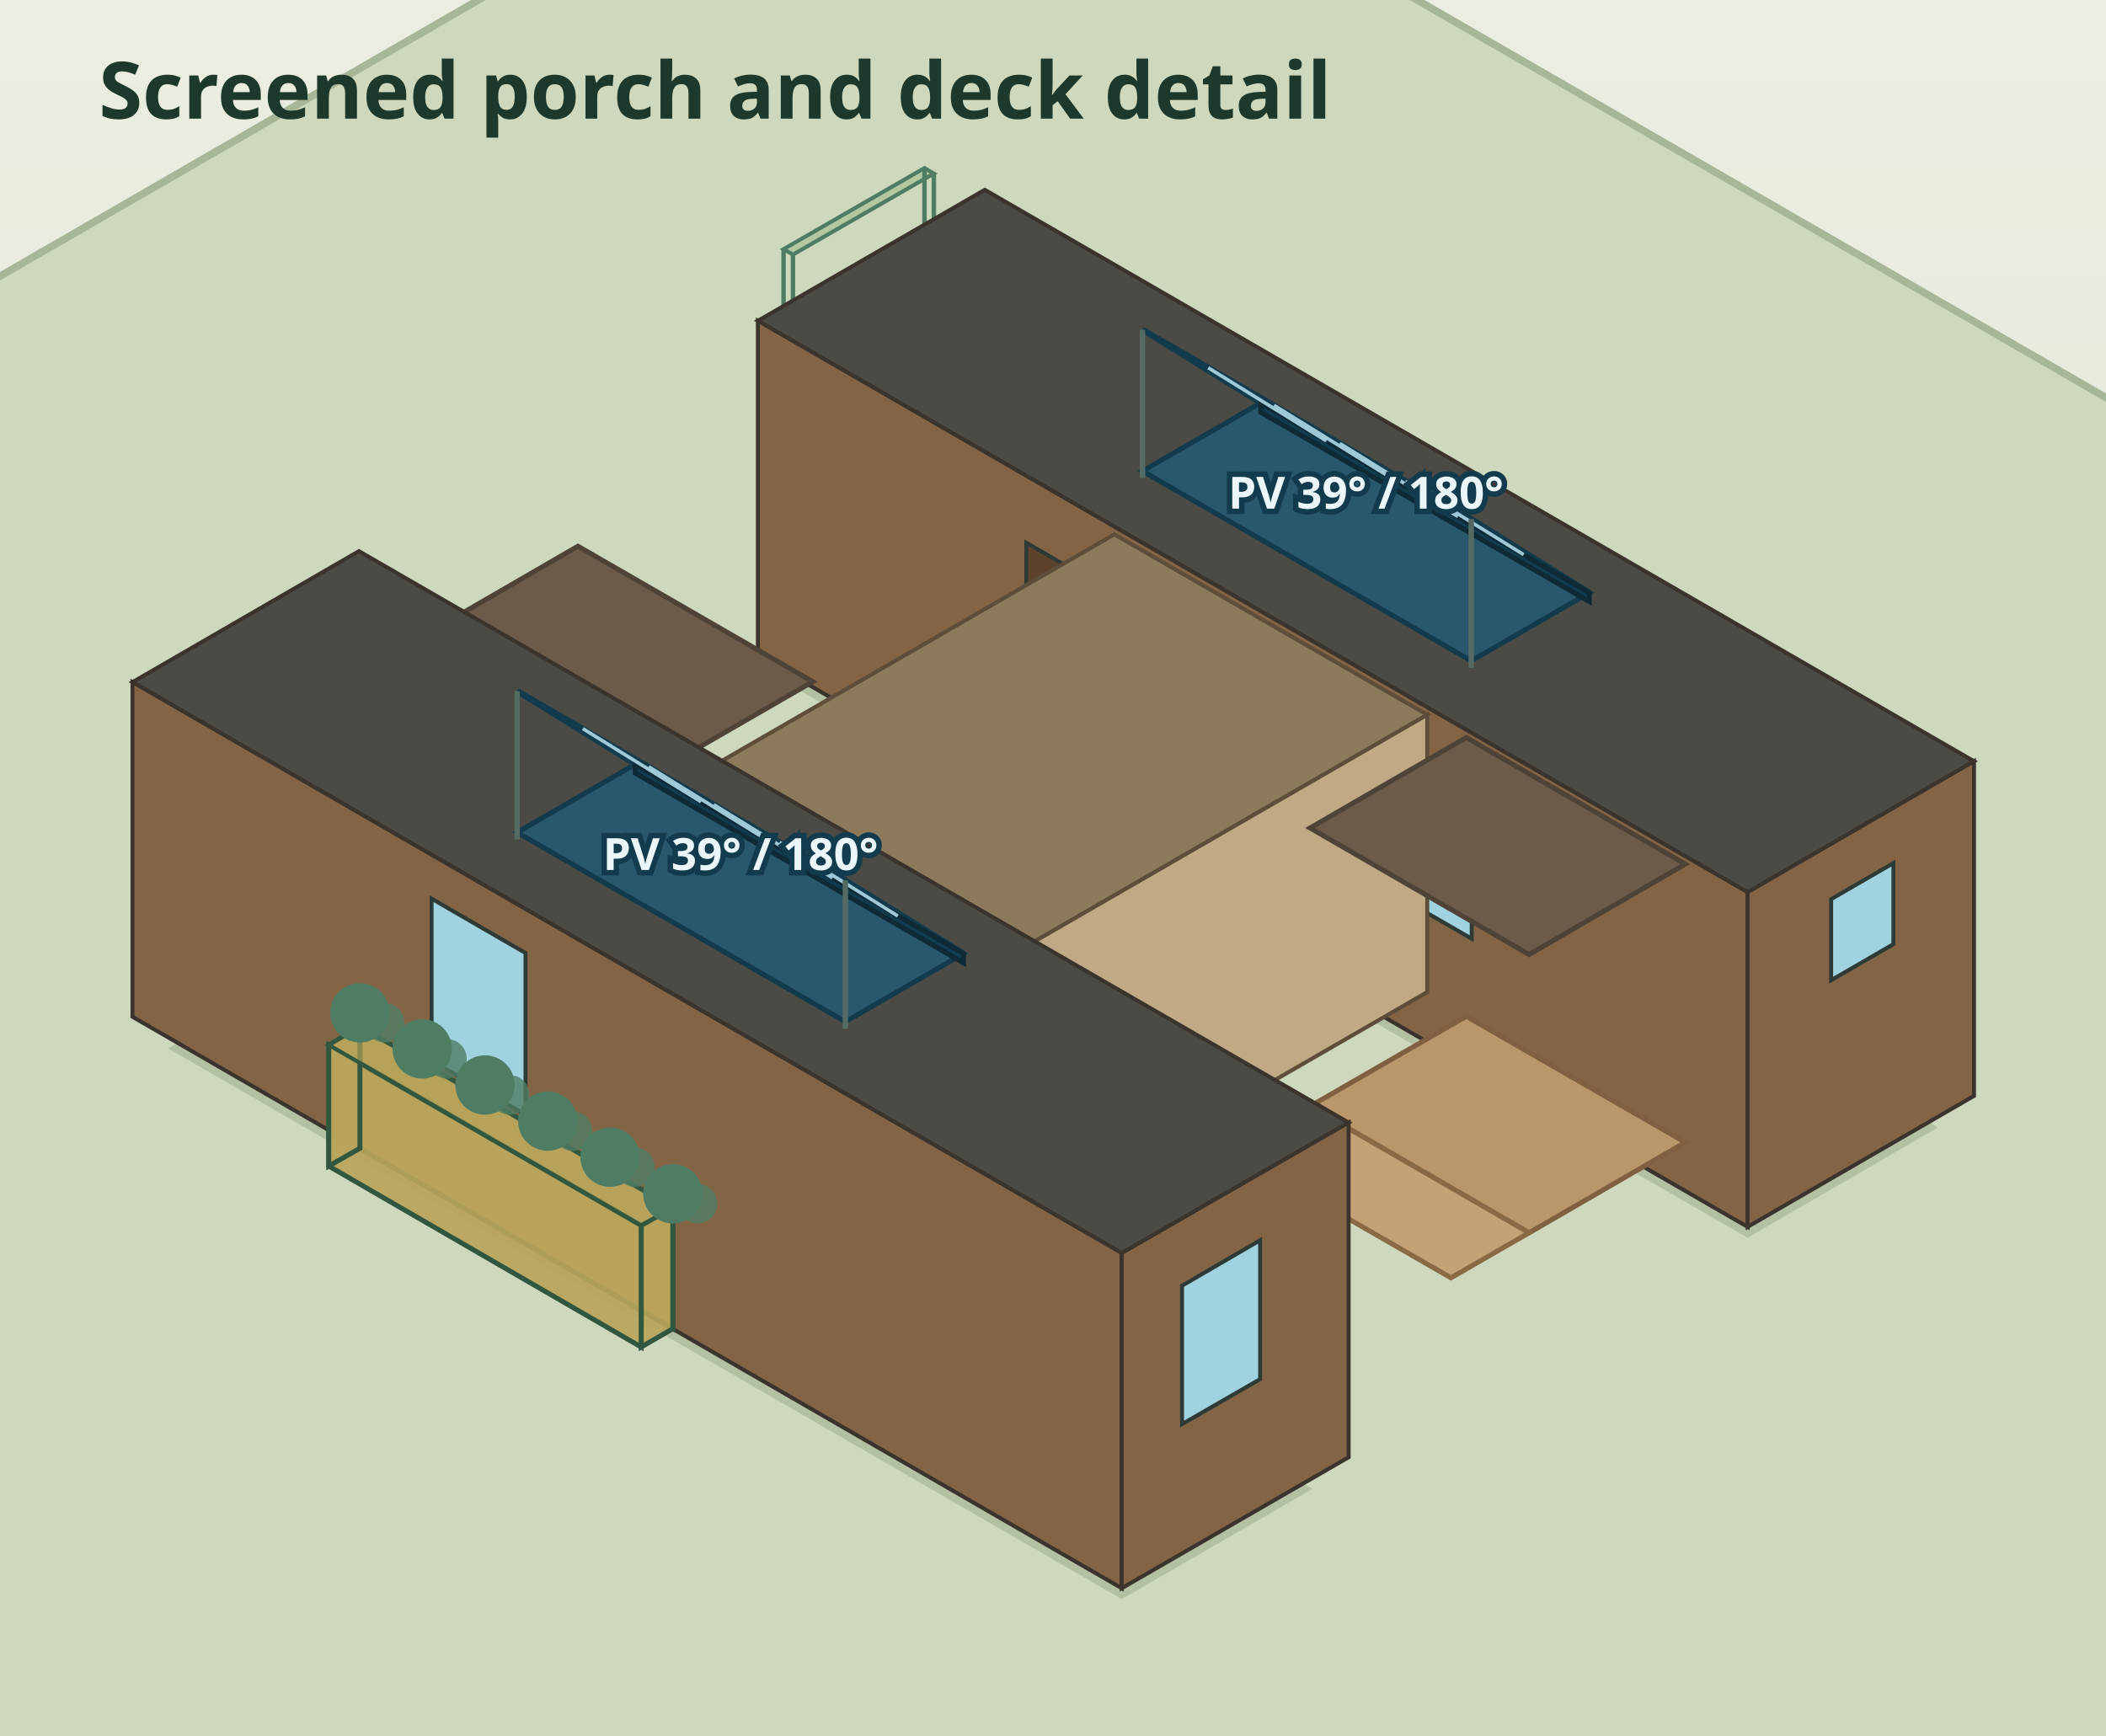
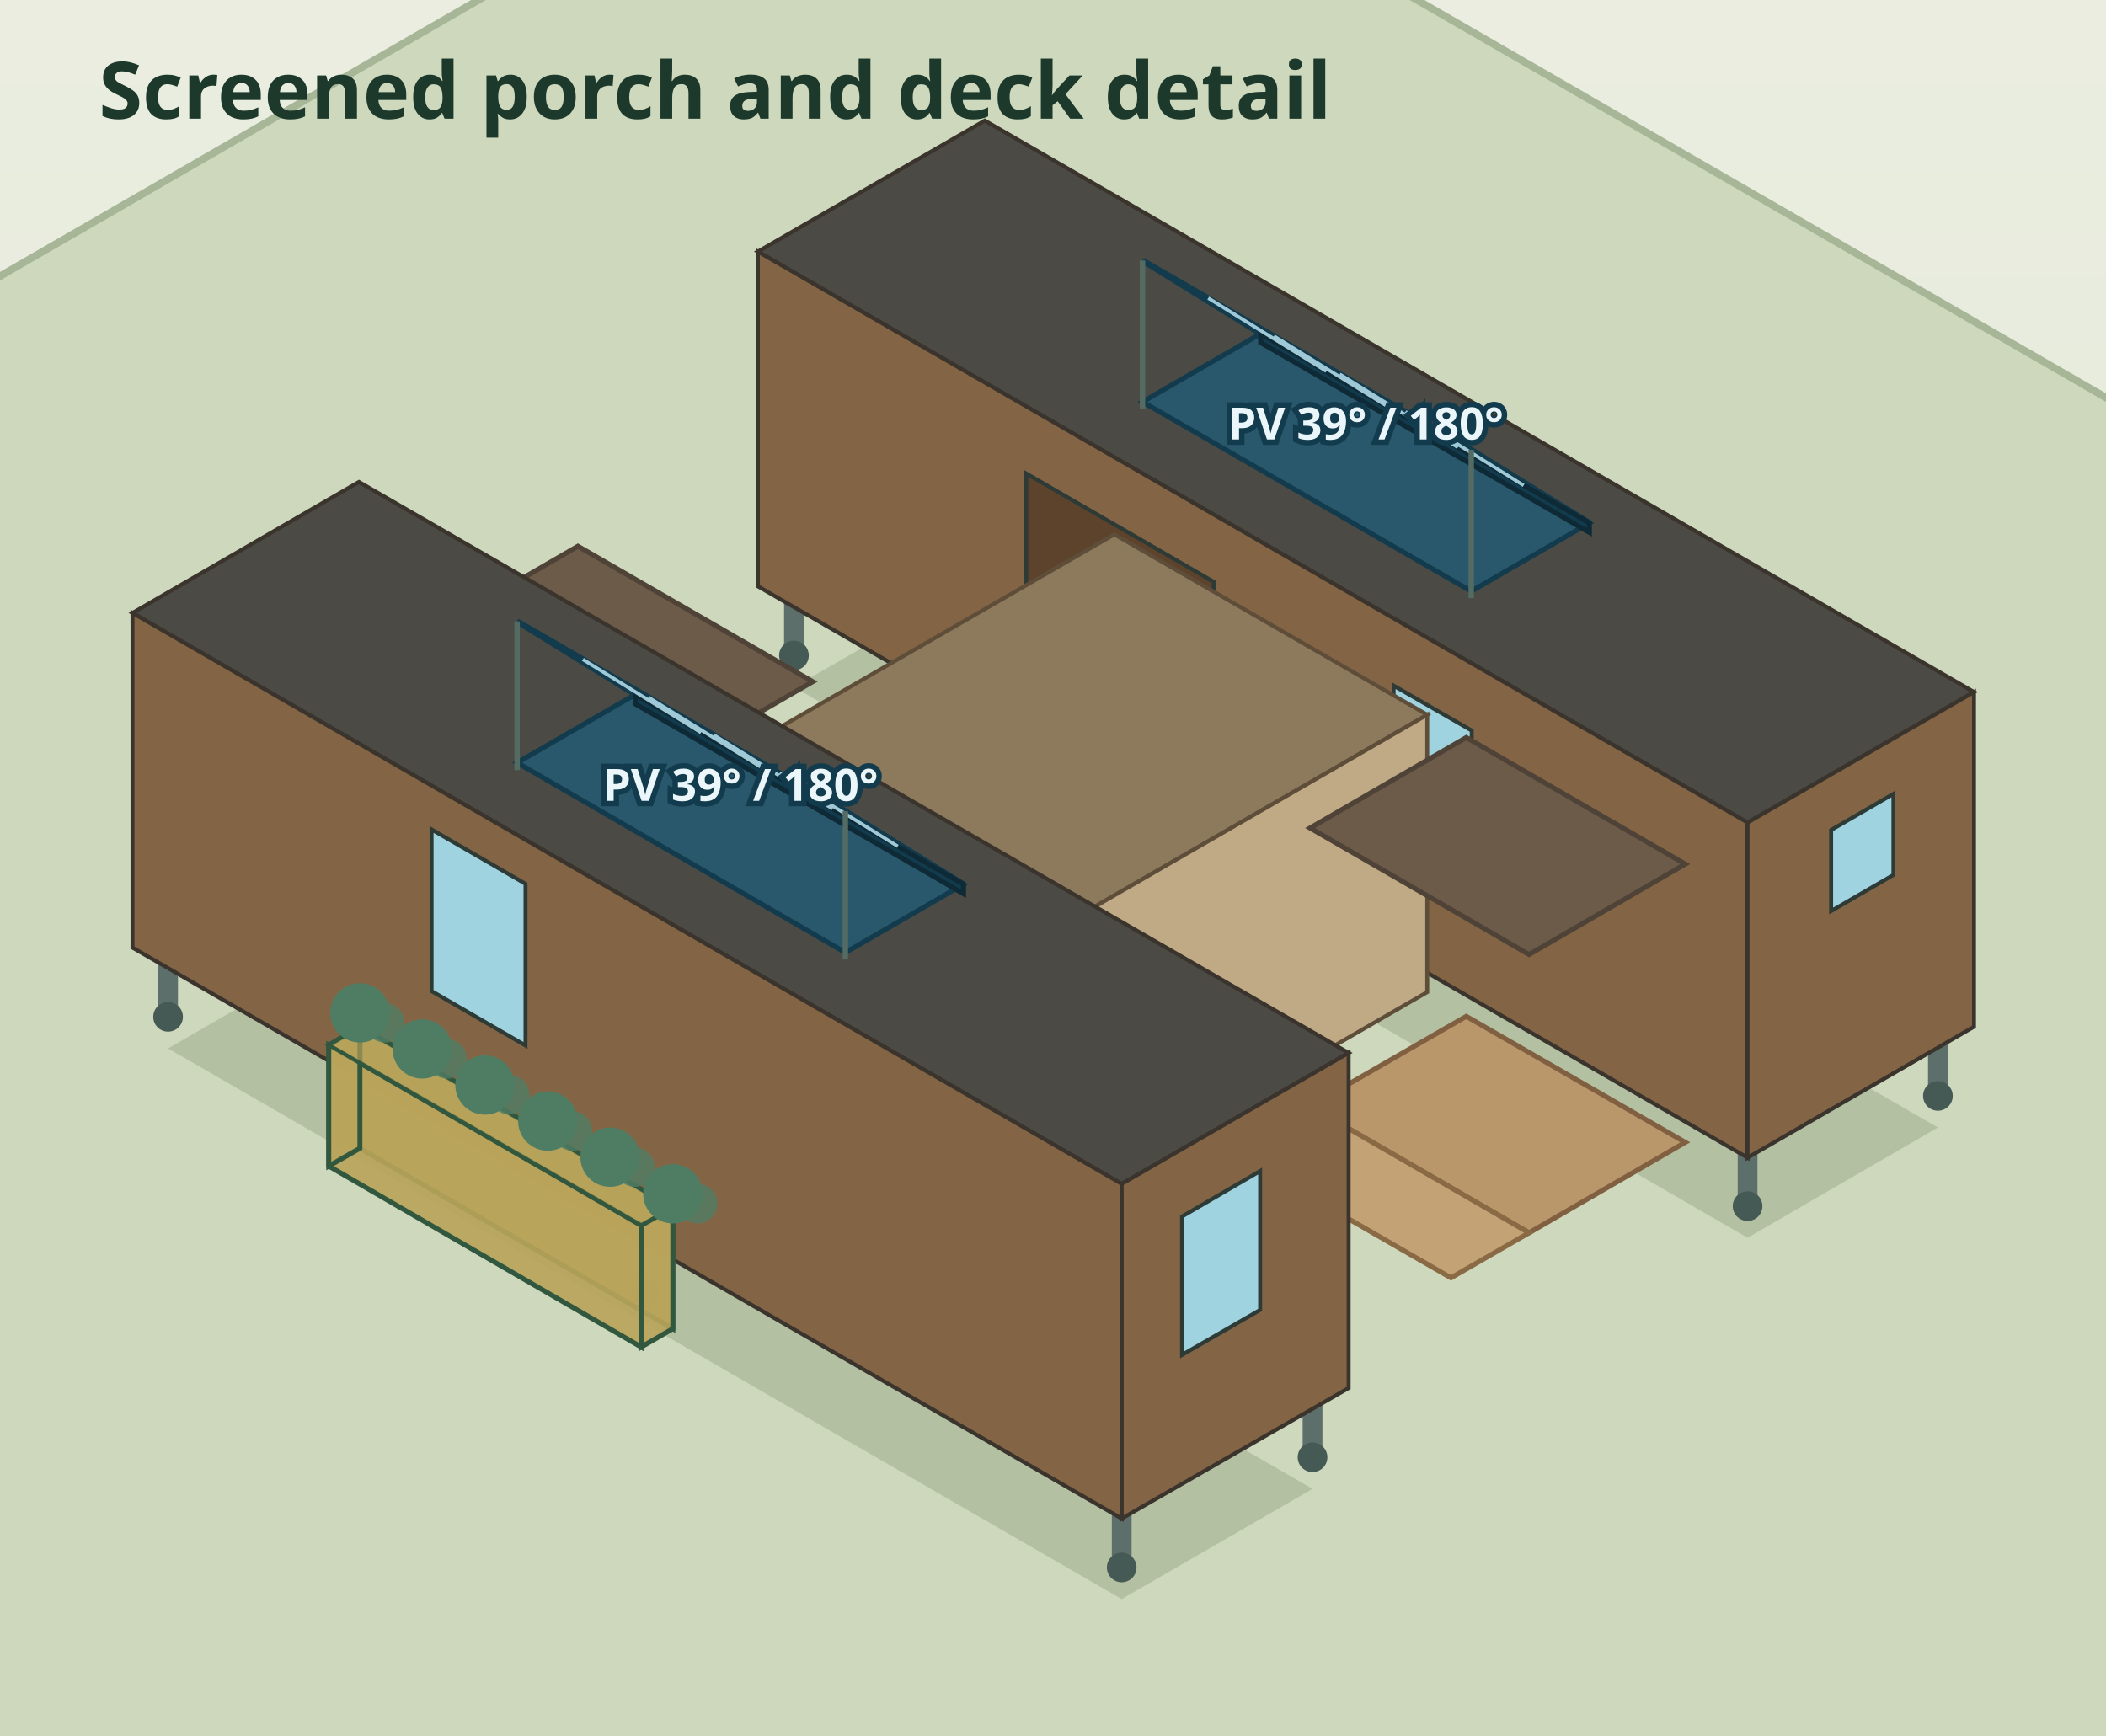
<svg xmlns="http://www.w3.org/2000/svg" viewBox="318.2 158.1 426 351.1" role="img" aria-labelledby="concept-forest-courtyard-porch-t concept-forest-courtyard-porch-d">
  <defs>
    <linearGradient id="concept-forest-courtyard-porch-sky" x1="0" y1="0" x2="0" y2="1">
      <stop offset="0" stop-color="#eef0e4" />
      <stop offset="1" stop-color="#dce4d0" />
    </linearGradient>
  </defs>
  <rect width="1040" height="700" fill="url(#concept-forest-courtyard-porch-sky)" />
  <path d="M509.9 103.3L995 383.3L530.1 651.7L45 371.7Z" fill="#cdd8bc" stroke="#a8b698" stroke-width="1.5" />
  <path d="M505.2 259.9 507.1 261 478.6 277.4 476.7 276.3Z" fill="#9ab886" fill-opacity="0.3" stroke="#4f7d64" stroke-width="0.8" />
  <path d="M505.2 192.1 507.1 193.2 478.6 209.6 476.7 208.5Z" fill="#6f9d5b" fill-opacity="0.28" stroke="#4f7d64" stroke-width="0.8" />
  <path d="M505.2 259.9L505.2 192.1" stroke="#4f7d64" stroke-width="0.9" />
  <path d="M507.1 261L507.1 193.2" stroke="#4f7d64" stroke-width="0.9" />
  <path d="M478.6 277.4L478.6 209.6" stroke="#4f7d64" stroke-width="0.9" />
  <path d="M476.7 276.3L476.7 208.5" stroke="#4f7d64" stroke-width="0.9" />
  <path d="M517.4 274.9 710.2 386.2 671.7 408.5 478.8 297.1Z" fill="#9eae8d" fill-opacity="0.55" />
-   <path d="M517.4 196.5 717.5 312.1 671.7 338.6 471.5 223Z" fill="#4b4a44" stroke="#3a342d" stroke-width="0.8" />
-   <path d="M471.5 290.7 671.7 406.3 671.7 338.6 471.5 223Z" fill="#836546" stroke="#3a342d" stroke-width="0.8" />
-   <path d="M717.5 379.8 671.7 406.3 671.7 338.6 717.5 312.1Z" fill="#836546" stroke="#3a342d" stroke-width="0.8" />
-   <path d="M525.8 317 563.7 338.9 563.7 289.8 525.8 267.9Z" fill="#5d432c" stroke="#2d3a35" stroke-width="0.8" />
-   <path d="M600.1 338.9 615.9 348 615.9 320 600.1 310.8Z" fill="#9fd3e0" stroke="#2d3a35" stroke-width="0.8" />
-   <path d="M701.2 349.1 688.6 356.4 688.6 340 701.2 332.7Z" fill="#9fd3e0" stroke="#2d3a35" stroke-width="0.8" />
-   <path d="M639.7 278 573.2 239.6 549.3 253.4 615.8 291.8Z" fill="#245a73" fill-opacity="0.85" stroke="#123b4d" stroke-width="1" />
-   <path d="M639.7 278 573.2 239.6 549.3 224.8 615.8 263.1Z" fill="#2f6d88" fill-opacity="0.9" stroke="#123b4d" stroke-width="1.2" />
-   <path d="M639.7 278 573.2 239.6 573.2 241.5 639.7 279.8Z" fill="#123b4d" stroke="#0d2a36" stroke-width="1" />
-   <line x1="626.4" y1="270.3" x2="602.5" y2="255.5" stroke="#9fc9d6" stroke-width="0.7" />
-   <line x1="613.1" y1="262.6" x2="589.2" y2="247.8" stroke="#9fc9d6" stroke-width="0.7" />
-   <line x1="599.8" y1="254.9" x2="575.9" y2="240.1" stroke="#9fc9d6" stroke-width="0.7" />
-   <line x1="586.5" y1="247.3" x2="562.6" y2="232.5" stroke="#9fc9d6" stroke-width="0.7" />
-   <line x1="549.3" y1="254.8" x2="549.3" y2="224.8" stroke="#536b63" stroke-width="1.1" />
-   <line x1="615.8" y1="293.2" x2="615.8" y2="263.1" stroke="#536b63" stroke-width="1.1" />
-   <text x="594.5" y="261" text-anchor="middle" font-family="system-ui, sans-serif" font-size="9" font-weight="800" fill="#eaf6f9" stroke="#123b4d" stroke-width="2.2" paint-order="stroke">PV 39° / 180°</text>
+   <line x1="517.4" y1="268.5" x2="517.4" y2="254.4" stroke="#5d6f6a" stroke-width="4" />
+   <circle cx="517.4" cy="268.5" r="3" fill="#455955" />
+   <line x1="710.2" y1="379.8" x2="710.2" y2="365.8" stroke="#5d6f6a" stroke-width="4" />
+   <circle cx="710.2" cy="379.8" r="3" fill="#455955" />
+   <line x1="671.7" y1="402.1" x2="671.7" y2="388.1" stroke="#5d6f6a" stroke-width="4" />
+   <circle cx="671.7" cy="402.1" r="3" fill="#455955" />
+   <line x1="478.8" y1="290.7" x2="478.8" y2="276.7" stroke="#5d6f6a" stroke-width="4" />
+   <circle cx="478.8" cy="290.7" r="3" fill="#455955" />
+   <line x1="613.8" y1="324.1" x2="613.8" y2="310.1" stroke="#5d6f6a" stroke-width="4" />
+   <circle cx="613.8" cy="324.1" r="3" fill="#455955" />
+   <line x1="575.2" y1="346.4" x2="575.2" y2="332.4" stroke="#5d6f6a" stroke-width="4" />
+   <circle cx="575.2" cy="346.4" r="3" fill="#455955" />
+   <path d="M517.4 182.5 717.5 298.1 671.7 324.5 471.5 209Z" fill="#4b4a44" stroke="#3a342d" stroke-width="0.8" />
+   <path d="M471.5 276.7 671.7 392.3 671.7 324.5 471.5 209Z" fill="#836546" stroke="#3a342d" stroke-width="0.8" />
+   <path d="M717.5 365.8 671.7 392.3 671.7 324.5 717.5 298.1Z" fill="#836546" stroke="#3a342d" stroke-width="0.8" />
+   <path d="M525.8 303 563.7 324.9 563.7 275.8 525.8 253.9Z" fill="#5d432c" stroke="#2d3a35" stroke-width="0.8" />
+   <path d="M600.1 324.9 615.9 334 615.9 305.9 600.1 296.8Z" fill="#9fd3e0" stroke="#2d3a35" stroke-width="0.8" />
+   <path d="M701.2 335.1 688.6 342.4 688.6 326 701.2 318.7Z" fill="#9fd3e0" stroke="#2d3a35" stroke-width="0.8" />
+   <path d="M639.7 263.9 573.2 225.6 549.3 239.4 615.8 277.7Z" fill="#245a73" fill-opacity="0.85" stroke="#123b4d" stroke-width="1" />
+   <path d="M639.7 263.9 573.2 225.6 549.3 210.8 615.8 249.1Z" fill="#2f6d88" fill-opacity="0.9" stroke="#123b4d" stroke-width="1.2" />
+   <path d="M639.7 263.9 573.2 225.6 573.2 227.4 639.7 265.8Z" fill="#123b4d" stroke="#0d2a36" stroke-width="1" />
+   <line x1="626.4" y1="256.3" x2="602.5" y2="241.4" stroke="#9fc9d6" stroke-width="0.7" />
+   <line x1="613.1" y1="248.6" x2="589.2" y2="233.8" stroke="#9fc9d6" stroke-width="0.7" />
+   <line x1="599.8" y1="240.9" x2="575.9" y2="226.1" stroke="#9fc9d6" stroke-width="0.7" />
+   <line x1="586.5" y1="233.2" x2="562.6" y2="218.4" stroke="#9fc9d6" stroke-width="0.7" />
+   <line x1="549.3" y1="240.8" x2="549.3" y2="210.8" stroke="#536b63" stroke-width="1.1" />
+   <line x1="615.8" y1="279.1" x2="615.8" y2="249.1" stroke="#536b63" stroke-width="1.1" />
+   <text x="594.5" y="247" text-anchor="middle" font-family="system-ui, sans-serif" font-size="9" font-weight="800" fill="#eaf6f9" stroke="#123b4d" stroke-width="2.2" paint-order="stroke">PV 39° / 180°</text>
  <path d="M435.1 325 482.6 352.4 450.9 370.6 403.5 343.2Z" fill="#b9976a" stroke="#806040" stroke-width="1" />
  <path d="M435.1 268.6 482.6 296 450.9 314.3 403.5 286.9Z" fill="#6d5b49" stroke="#4f4337" stroke-width="1" />
  <path d="M543.6 266.2 606.9 302.7 518.9 353.5 455.6 317Z" fill="#8d7a5d" stroke="#5e4d38" stroke-width="0.8" />
  <path d="M455.6 373.1 518.9 409.6 518.9 353.5 455.6 317Z" fill="#c0aa86" stroke="#5e4d38" stroke-width="0.8" />
  <path d="M606.9 358.8 518.9 409.6 518.9 353.5 606.9 302.7Z" fill="#c0aa86" stroke="#5e4d38" stroke-width="0.8" />
  <path d="M455.6 373.1 518.9 409.6 518.9 353.5 455.6 317Z" fill="#6b9277" fill-opacity="0.18" stroke="#4f7d64" stroke-width="1" />
  <path d="M614.8 363.7 659.1 389.2 627.5 407.5 583.2 381.9Z" fill="#b9976a" stroke="#806040" stroke-width="1" />
  <path d="M614.8 307.3 659.1 332.9 627.5 351.2 583.2 325.6Z" fill="#6d5b49" stroke="#4f4337" stroke-width="1" />
  <path d="M583.2 381.9 627.5 407.5 611.7 416.6 567.4 391.1Z" fill="#c3a276" stroke="#8a6a44" stroke-width="1" />
  <path d="M390.8 347.9 583.7 459.3 545.1 481.6 352.2 370.2Z" fill="#9eae8d" fill-opacity="0.55" />
-   <path d="M390.8 269.6 591 385.2 545.1 411.6 345 296.1Z" fill="#4b4a44" stroke="#3a342d" stroke-width="0.8" />
-   <path d="M345 363.8 545.1 479.4 545.1 411.6 345 296.1Z" fill="#836546" stroke="#3a342d" stroke-width="0.8" />
-   <path d="M591 452.9 545.1 479.4 545.1 411.6 591 385.2Z" fill="#836546" stroke="#3a342d" stroke-width="0.8" />
-   <path d="M405.5 372.7 424.5 383.6 424.5 350.9 405.5 339.9Z" fill="#9fd3e0" stroke="#2d3a35" stroke-width="0.8" />
-   <path d="M573.1 437.1 557.3 446.2 557.3 418.2 573.1 409Z" fill="#9fd3e0" stroke="#2d3a35" stroke-width="0.8" />
-   <path d="M513.1 351 446.7 312.7 422.8 326.5 489.2 364.8Z" fill="#245a73" fill-opacity="0.85" stroke="#123b4d" stroke-width="1" />
-   <path d="M513.1 351 446.7 312.7 422.8 297.9 489.2 336.2Z" fill="#2f6d88" fill-opacity="0.9" stroke="#123b4d" stroke-width="1.2" />
-   <path d="M513.1 351 446.7 312.7 446.7 314.5 513.1 352.9Z" fill="#123b4d" stroke="#0d2a36" stroke-width="1" />
-   <line x1="499.8" y1="343.4" x2="475.9" y2="328.5" stroke="#9fc9d6" stroke-width="0.7" />
-   <line x1="486.6" y1="335.7" x2="462.6" y2="320.9" stroke="#9fc9d6" stroke-width="0.7" />
-   <line x1="473.3" y1="328" x2="449.4" y2="313.2" stroke="#9fc9d6" stroke-width="0.7" />
-   <line x1="460" y1="320.3" x2="436.1" y2="305.5" stroke="#9fc9d6" stroke-width="0.7" />
-   <line x1="422.8" y1="327.9" x2="422.8" y2="297.9" stroke="#536b63" stroke-width="1.1" />
-   <line x1="489.2" y1="366.2" x2="489.2" y2="336.2" stroke="#536b63" stroke-width="1.1" />
-   <text x="468" y="334.1" text-anchor="middle" font-family="system-ui, sans-serif" font-size="9" font-weight="800" fill="#eaf6f9" stroke="#123b4d" stroke-width="2.2" paint-order="stroke">PV 39° / 180°</text>
+   <line x1="390.8" y1="341.5" x2="390.8" y2="327.5" stroke="#5d6f6a" stroke-width="4" />
+   <circle cx="390.8" cy="341.5" r="3" fill="#455955" />
+   <line x1="583.7" y1="452.9" x2="583.7" y2="438.9" stroke="#5d6f6a" stroke-width="4" />
+   <circle cx="583.7" cy="452.9" r="3" fill="#455955" />
+   <line x1="545.1" y1="475.2" x2="545.1" y2="461.1" stroke="#5d6f6a" stroke-width="4" />
+   <circle cx="545.1" cy="475.2" r="3" fill="#455955" />
+   <line x1="352.2" y1="363.8" x2="352.2" y2="349.8" stroke="#5d6f6a" stroke-width="4" />
+   <circle cx="352.2" cy="363.8" r="3" fill="#455955" />
+   <line x1="487.2" y1="397.2" x2="487.2" y2="383.2" stroke="#5d6f6a" stroke-width="4" />
+   <circle cx="487.2" cy="397.2" r="3" fill="#455955" />
+   <line x1="448.7" y1="419.5" x2="448.7" y2="405.4" stroke="#5d6f6a" stroke-width="4" />
+   <circle cx="448.7" cy="419.5" r="3" fill="#455955" />
+   <path d="M390.8 255.6 591 371.1 545.1 397.6 345 282.1Z" fill="#4b4a44" stroke="#3a342d" stroke-width="0.8" />
+   <path d="M345 349.8 545.1 465.3 545.1 397.6 345 282.1Z" fill="#836546" stroke="#3a342d" stroke-width="0.8" />
+   <path d="M591 438.9 545.1 465.3 545.1 397.6 591 371.1Z" fill="#836546" stroke="#3a342d" stroke-width="0.8" />
+   <path d="M405.5 358.6 424.5 369.6 424.5 336.9 405.5 325.9Z" fill="#9fd3e0" stroke="#2d3a35" stroke-width="0.8" />
+   <path d="M573.1 423.1 557.3 432.2 557.3 404.2 573.1 395Z" fill="#9fd3e0" stroke="#2d3a35" stroke-width="0.8" />
+   <path d="M513.1 337 446.7 298.6 422.8 312.4 489.2 350.8Z" fill="#245a73" fill-opacity="0.85" stroke="#123b4d" stroke-width="1" />
+   <path d="M513.1 337 446.7 298.6 422.8 283.8 489.2 322.2Z" fill="#2f6d88" fill-opacity="0.9" stroke="#123b4d" stroke-width="1.2" />
+   <path d="M513.1 337 446.7 298.6 446.7 300.5 513.1 338.9Z" fill="#123b4d" stroke="#0d2a36" stroke-width="1" />
+   <line x1="499.8" y1="329.3" x2="475.9" y2="314.5" stroke="#9fc9d6" stroke-width="0.7" />
+   <line x1="486.6" y1="321.7" x2="462.6" y2="306.8" stroke="#9fc9d6" stroke-width="0.7" />
+   <line x1="473.3" y1="314" x2="449.4" y2="299.2" stroke="#9fc9d6" stroke-width="0.7" />
+   <line x1="460" y1="306.3" x2="436.1" y2="291.5" stroke="#9fc9d6" stroke-width="0.7" />
+   <line x1="422.8" y1="313.9" x2="422.8" y2="283.8" stroke="#536b63" stroke-width="1.1" />
+   <line x1="489.2" y1="352.2" x2="489.2" y2="322.2" stroke="#536b63" stroke-width="1.1" />
+   <text x="468" y="320.1" text-anchor="middle" font-family="system-ui, sans-serif" font-size="9" font-weight="800" fill="#eaf6f9" stroke="#123b4d" stroke-width="2.2" paint-order="stroke">PV 39° / 180°</text>
  <path d="M391 390.4 454.3 426.9 454.3 402.4 391 365.8Z" fill="#b9a45a" fill-opacity="0.9" stroke="#31573f" stroke-width="1" />
  <path d="M454.3 426.9 447.9 430.6 447.9 406 454.3 402.4Z" fill="#b9a45a" fill-opacity="0.9" stroke="#31573f" stroke-width="1" />
  <path d="M447.9 430.6 384.7 394 384.7 369.5 447.9 406Z" fill="#b9a45a" fill-opacity="0.9" stroke="#31573f" stroke-width="1" />
  <path d="M384.7 394 391 390.4 391 365.8 384.7 369.5Z" fill="#b9a45a" fill-opacity="0.9" stroke="#31573f" stroke-width="1" />
  <path d="M391 365.8 454.3 402.4 447.9 406 384.7 369.5Z" fill="#b9a45a" fill-opacity="0.65" stroke="#31573f" stroke-width="0.8" />
  <circle cx="391" cy="363" r="6" fill="#4f7d64" />
  <circle cx="396" cy="365" r="4" fill="#4f7d64" opacity="0.8" />
  <circle cx="403.6" cy="370.3" r="6" fill="#4f7d64" />
  <circle cx="408.6" cy="372.3" r="4" fill="#4f7d64" opacity="0.8" />
  <circle cx="416.3" cy="377.6" r="6" fill="#4f7d64" />
  <circle cx="421.3" cy="379.6" r="4" fill="#4f7d64" opacity="0.8" />
  <circle cx="429" cy="384.9" r="6" fill="#4f7d64" />
  <circle cx="434" cy="386.9" r="4" fill="#4f7d64" opacity="0.8" />
  <circle cx="441.6" cy="392.2" r="6" fill="#4f7d64" />
  <circle cx="446.6" cy="394.2" r="4" fill="#4f7d64" opacity="0.8" />
  <circle cx="454.3" cy="399.6" r="6" fill="#4f7d64" />
  <circle cx="459.3" cy="401.6" r="4" fill="#4f7d64" opacity="0.8" />
  <text x="30" y="46" font-family="system-ui, sans-serif" font-size="22" font-weight="800" fill="#1d392c">Forest Courtyard</text>
  <text x="30" y="68" font-family="system-ui, sans-serif" font-size="12" fill="#40583f">Screened porch and deck detail · cropped from the same geometry</text>
  <text x="338.2" y="182.1" font-family="system-ui, sans-serif" font-size="16" font-weight="800" fill="#1d392c">Screened porch and deck detail</text>
  <g aria-hidden="true">
    <circle cx="996" cy="44" r="22" fill="#fffdf7" fill-opacity="0.9" stroke="#b9c3b2" />
    <path d="M996 28l6 30l-6 -8l-6 8z" fill="#1d392c" />
    <text x="996" y="76" text-anchor="middle" font-size="10" font-weight="700" font-family="system-ui, sans-serif" fill="#1d392c">N</text>
  </g>
  <text x="30" y="682" font-family="system-ui, sans-serif" font-size="10" fill="#5e6a58">Illustrative concept · generated from the same geometry as the plan · not for construction · Containers Hamlet Design Lab · CC BY-SA 4.0</text>
</svg>
